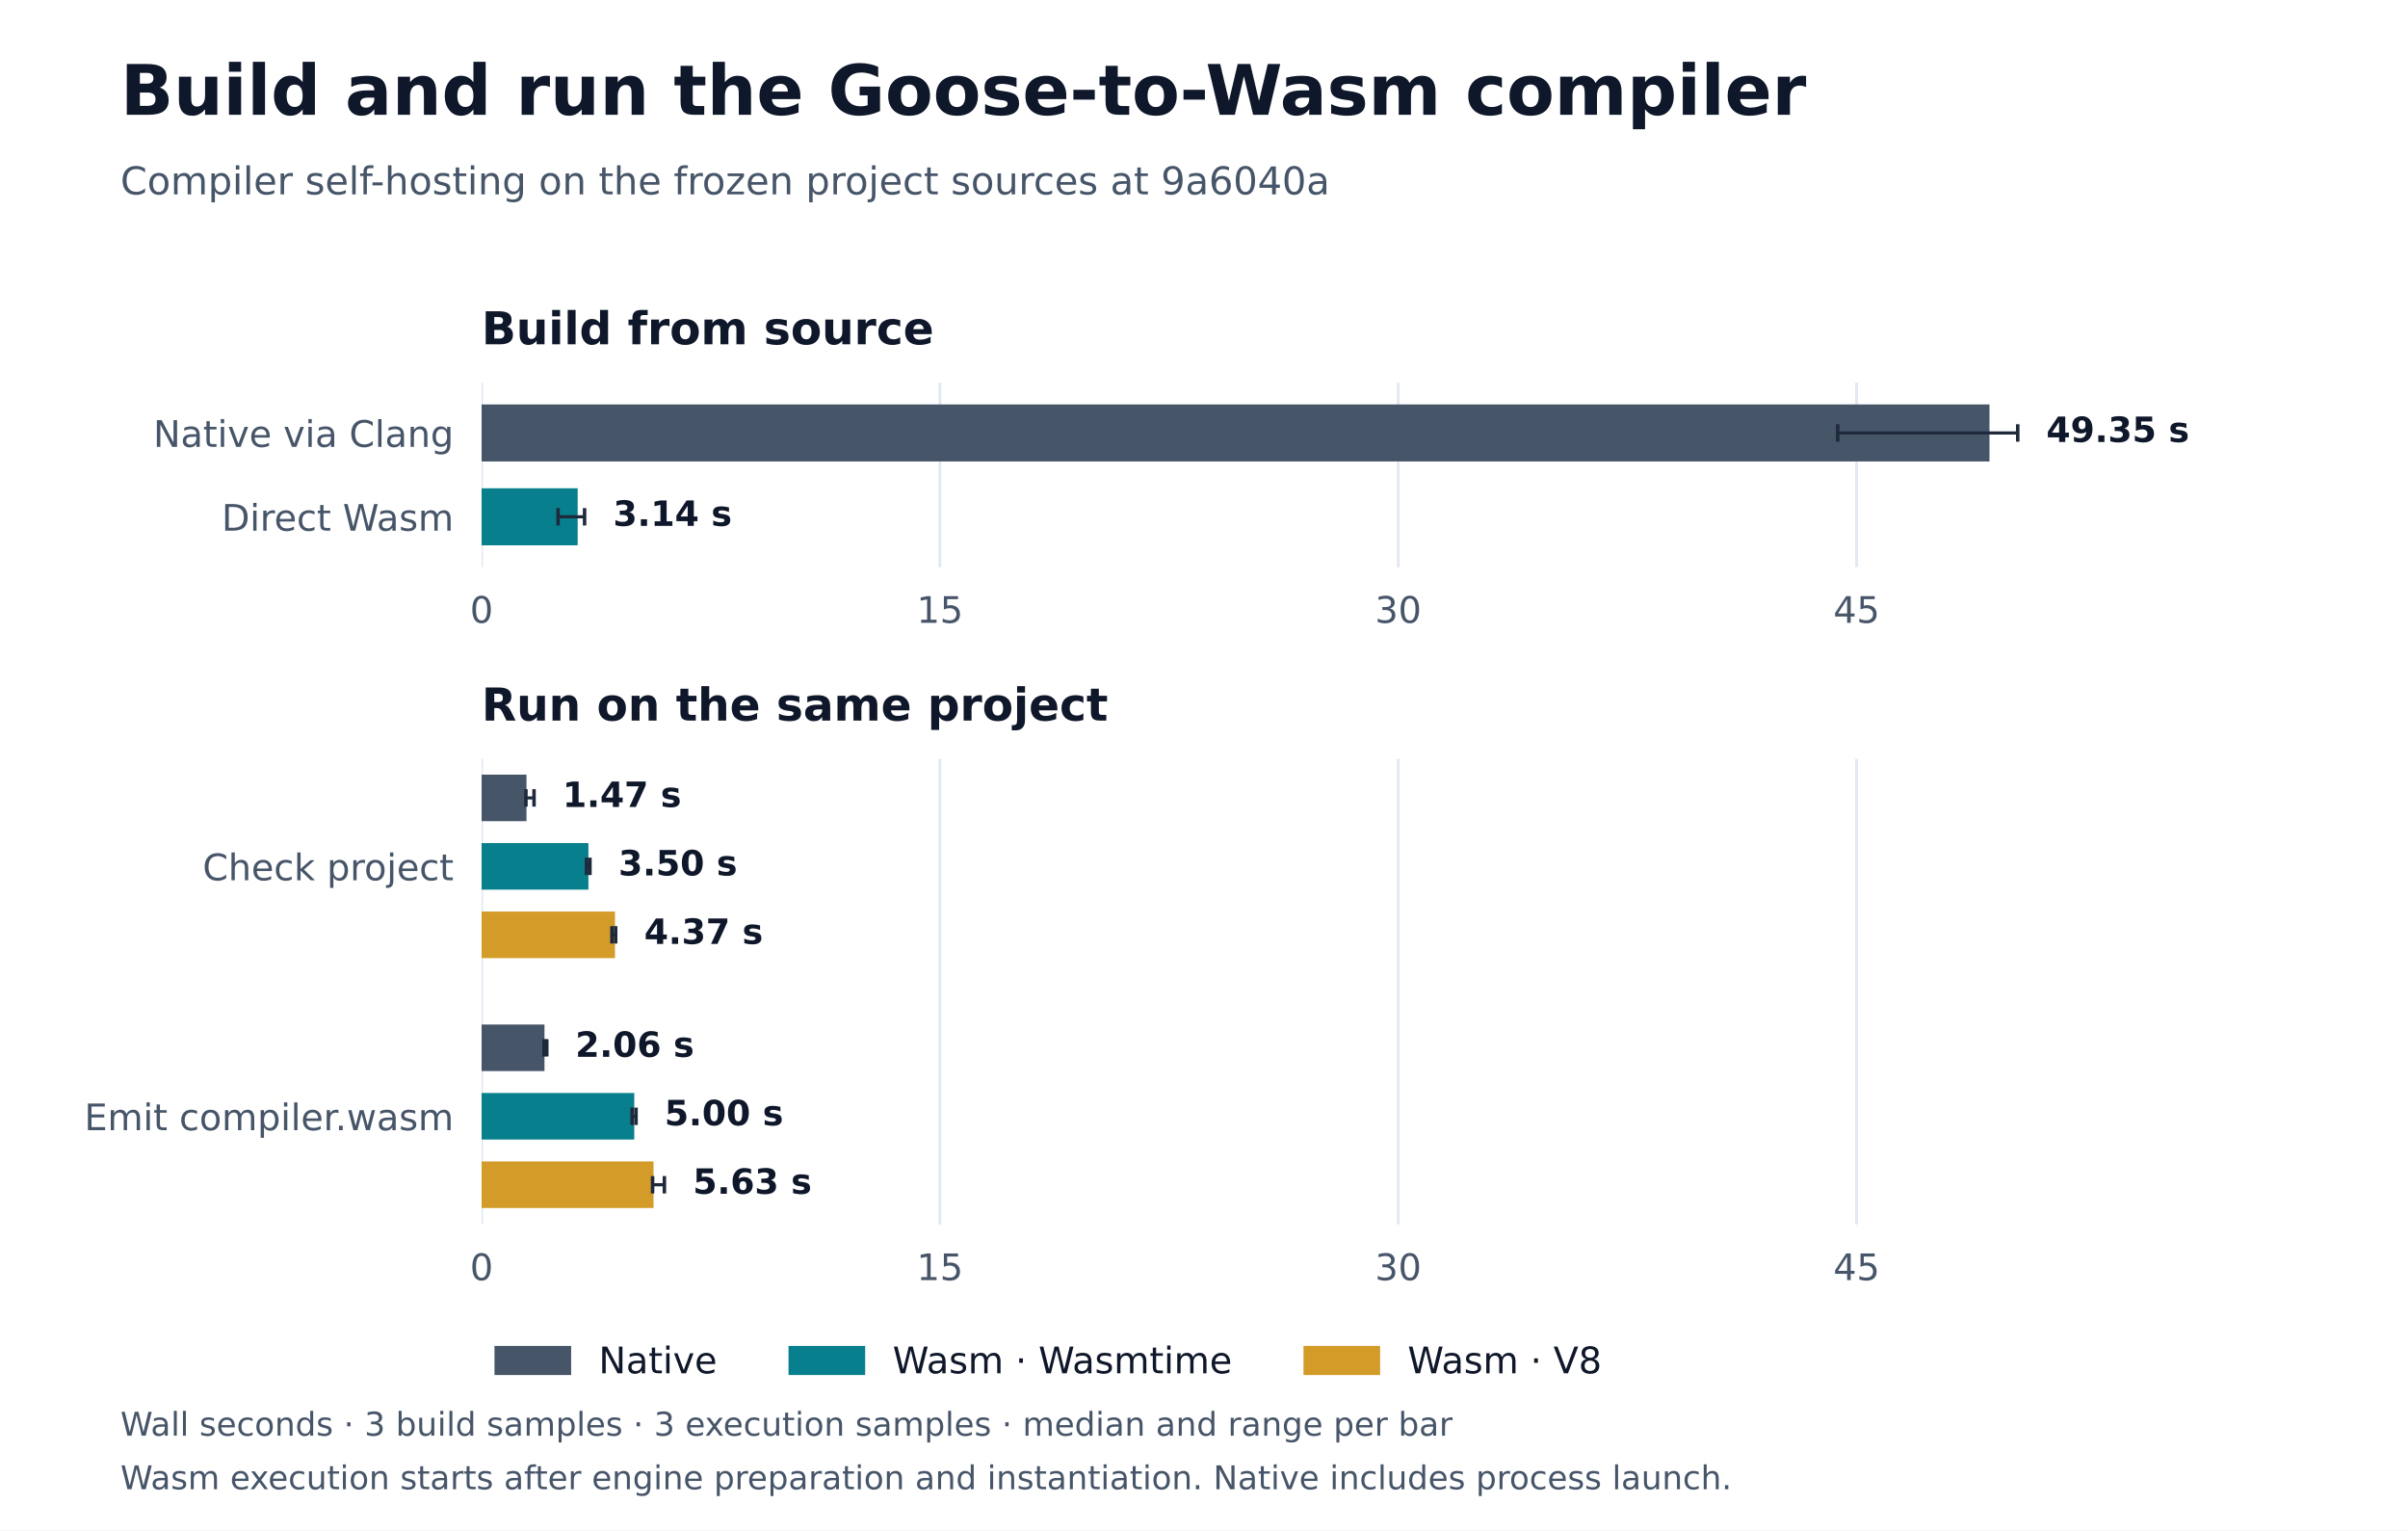
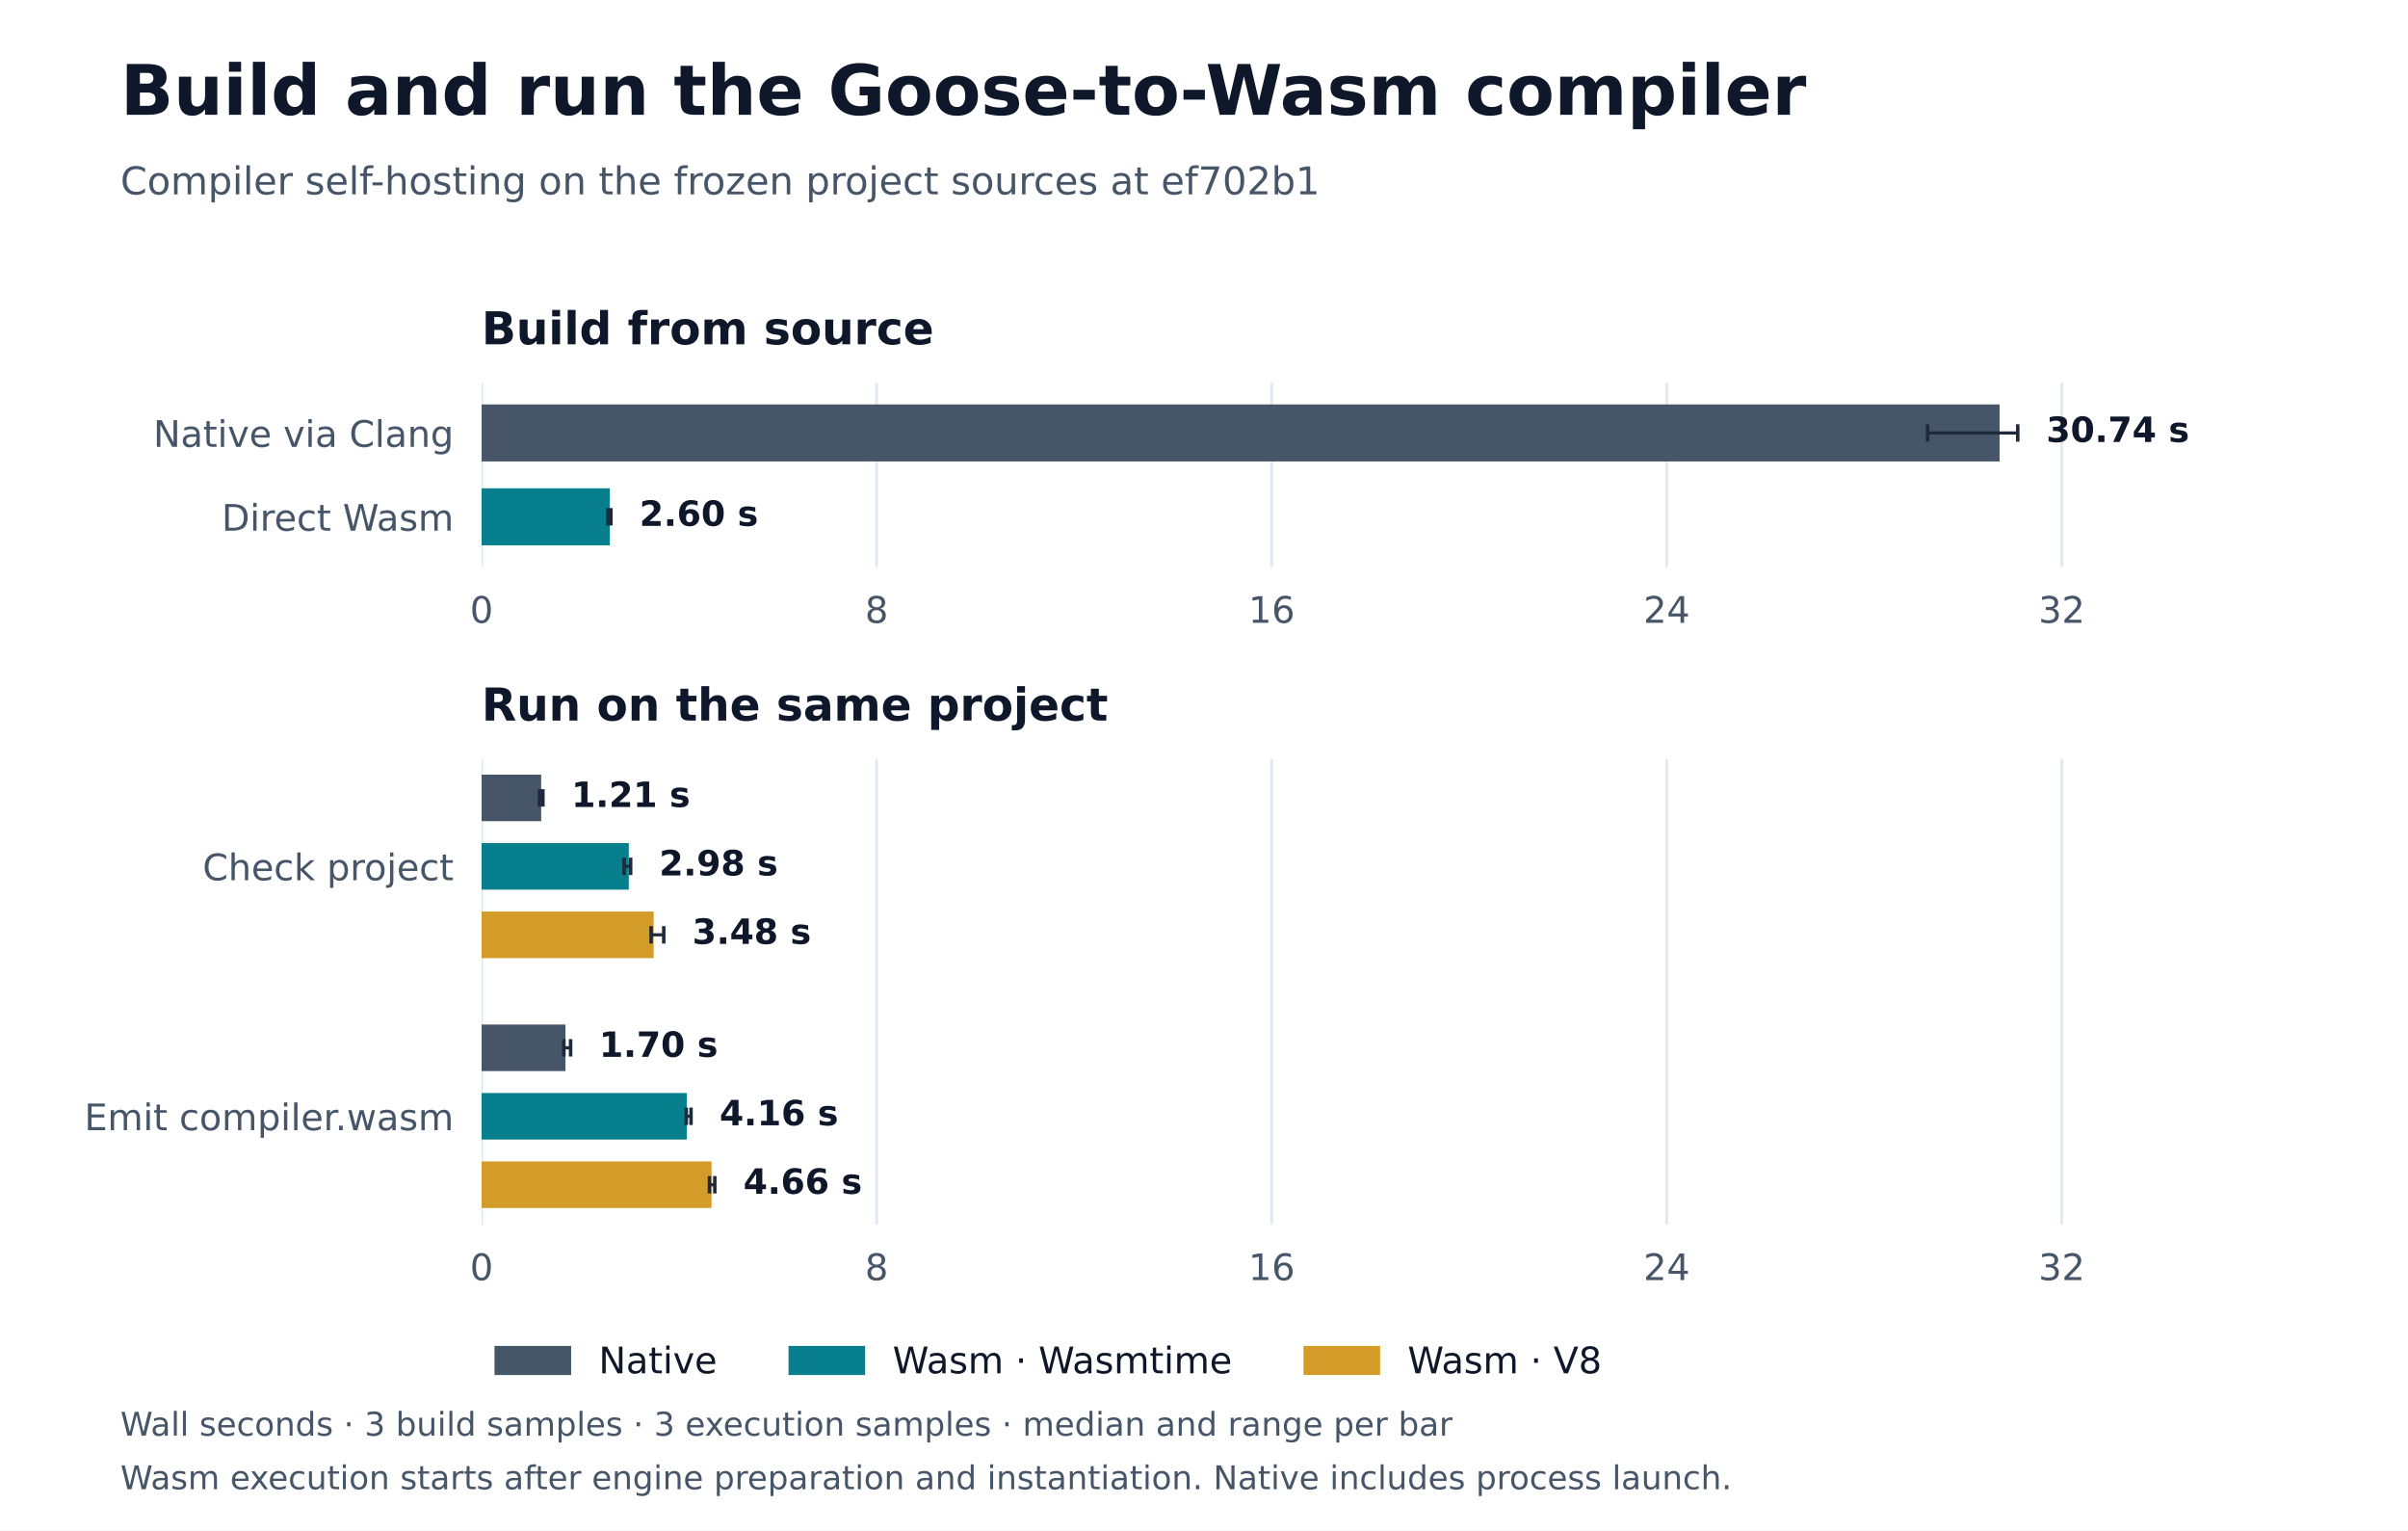
<svg xmlns="http://www.w3.org/2000/svg" xmlns:xlink="http://www.w3.org/1999/xlink" width="691.2pt" height="439.2pt" viewBox="0 0 691.2 439.2" version="1.1">
  <defs>
    <style type="text/css">*{stroke-linejoin: round; stroke-linecap: butt}</style>
  </defs>
  <g id="figure_1">
    <g id="patch_1">
      <path d="M 0 439.2 L 691.2 439.2 L 691.2 0 L 0 0 z " style="fill: #ffffff" />
    </g>
    <g id="axes_1">
      <g id="patch_2">
        <path d="M 138.24 162.735 L 649.728 162.735 L 649.728 109.8 L 138.24 109.8 z " style="fill: #ffffff" />
      </g>
      <g id="matplotlib.axis_1">
        <g id="xtick_1">
          <g id="line2d_1">
            <path d="M 138.24 162.735 L 138.24 109.8 " clip-path="url(#p8ee280f286)" style="fill: none; stroke: #e2e8f0; stroke-width: 0.8; stroke-linecap: square" />
          </g>
          <g id="line2d_2" />
          <g id="text_1">
            <text style="font-size: 10.5px; font-family: 'DejaVu Sans'; text-anchor: middle; fill: #475569" x="138.24" y="178.713" transform="rotate(-0 138.24 178.7125)">0</text>
          </g>
        </g>
        <g id="xtick_2">
          <g id="line2d_3">
-             <path d="M 269.798 162.735 L 269.798 109.8 " clip-path="url(#p8ee280f286)" style="fill: none; stroke: #e2e8f0; stroke-width: 0.8; stroke-linecap: square" />
+             <path d="M 251.632 162.735 L 251.632 109.8 " clip-path="url(#p8ee280f286)" style="fill: none; stroke: #e2e8f0; stroke-width: 0.8; stroke-linecap: square" />
          </g>
          <g id="line2d_4" />
          <g id="text_2">
-             <text style="font-size: 10.5px; font-family: 'DejaVu Sans'; text-anchor: middle; fill: #475569" x="269.798" y="178.713" transform="rotate(-0 269.7981 178.7125)">15</text>
+             <text style="font-size: 10.5px; font-family: 'DejaVu Sans'; text-anchor: middle; fill: #475569" x="251.632" y="178.713" transform="rotate(-0 251.632 178.7125)">8</text>
          </g>
        </g>
        <g id="xtick_3">
          <g id="line2d_5">
-             <path d="M 401.356 162.735 L 401.356 109.8 " clip-path="url(#p8ee280f286)" style="fill: none; stroke: #e2e8f0; stroke-width: 0.8; stroke-linecap: square" />
+             <path d="M 365.024 162.735 L 365.024 109.8 " clip-path="url(#p8ee280f286)" style="fill: none; stroke: #e2e8f0; stroke-width: 0.8; stroke-linecap: square" />
          </g>
          <g id="line2d_6" />
          <g id="text_3">
-             <text style="font-size: 10.5px; font-family: 'DejaVu Sans'; text-anchor: middle; fill: #475569" x="401.356" y="178.713" transform="rotate(-0 401.3562 178.7125)">30</text>
+             <text style="font-size: 10.5px; font-family: 'DejaVu Sans'; text-anchor: middle; fill: #475569" x="365.024" y="178.713" transform="rotate(-0 365.024 178.7125)">16</text>
          </g>
        </g>
        <g id="xtick_4">
          <g id="line2d_7">
-             <path d="M 532.914 162.735 L 532.914 109.8 " clip-path="url(#p8ee280f286)" style="fill: none; stroke: #e2e8f0; stroke-width: 0.8; stroke-linecap: square" />
+             <path d="M 478.416 162.735 L 478.416 109.8 " clip-path="url(#p8ee280f286)" style="fill: none; stroke: #e2e8f0; stroke-width: 0.8; stroke-linecap: square" />
          </g>
          <g id="line2d_8" />
          <g id="text_4">
-             <text style="font-size: 10.5px; font-family: 'DejaVu Sans'; text-anchor: middle; fill: #475569" x="532.914" y="178.713" transform="rotate(-0 532.9143 178.7125)">45</text>
+             <text style="font-size: 10.5px; font-family: 'DejaVu Sans'; text-anchor: middle; fill: #475569" x="478.416" y="178.713" transform="rotate(-0 478.416 178.7125)">24</text>
+           </g>
+         </g>
+         <g id="xtick_5">
+           <g id="line2d_9">
+             <path d="M 591.808 162.735 L 591.808 109.8 " clip-path="url(#p8ee280f286)" style="fill: none; stroke: #e2e8f0; stroke-width: 0.8; stroke-linecap: square" />
+           </g>
+           <g id="line2d_10" />
+           <g id="text_5">
+             <text style="font-size: 10.5px; font-family: 'DejaVu Sans'; text-anchor: middle; fill: #475569" x="591.808" y="178.713" transform="rotate(-0 591.8081 178.7125)">32</text>
          </g>
        </g>
      </g>
      <g id="matplotlib.axis_2">
        <g id="ytick_1">
-           <g id="line2d_9" />
-           <g id="text_5">
+           <g id="line2d_11" />
+           <g id="text_6">
            <text style="font-size: 10.5px; font-family: 'DejaVu Sans'; text-anchor: end; fill: #475569" x="130.24" y="128.226" transform="rotate(-0 130.24 128.226)">Native via Clang</text>
          </g>
        </g>
        <g id="ytick_2">
-           <g id="line2d_10" />
-           <g id="text_6">
+           <g id="line2d_12" />
+           <g id="text_7">
            <text style="font-size: 10.5px; font-family: 'DejaVu Sans'; text-anchor: end; fill: #475569" x="130.24" y="152.287" transform="rotate(-0 130.24 152.2874)">Direct Wasm</text>
          </g>
        </g>
      </g>
      <g id="patch_3">
-         <path d="M 138.24 116.056 L 571.067 116.056 L 571.067 132.418 L 138.24 132.418 z " clip-path="url(#p8ee280f286)" style="fill: #475569" />
+         <path d="M 138.24 116.056 L 573.972 116.056 L 573.972 132.418 L 138.24 132.418 z " clip-path="url(#p8ee280f286)" style="fill: #475569" />
      </g>
      <g id="patch_4">
-         <path d="M 138.24 140.117 L 165.819 140.117 L 165.819 156.479 L 138.24 156.479 z " clip-path="url(#p8ee280f286)" style="fill: #087f8c" />
+         <path d="M 138.24 140.117 L 175.054 140.117 L 175.054 156.479 L 138.24 156.479 z " clip-path="url(#p8ee280f286)" style="fill: #087f8c" />
      </g>
      <g id="LineCollection_1">
-         <path d="M 527.498 124.237 L 579.178 124.237 " clip-path="url(#p8ee280f286)" style="fill: none; stroke: #1e293b; stroke-width: 0.9" />
-       </g>
-       <g id="line2d_11">
+         <path d="M 553.301 124.237 L 579.178 124.237 " clip-path="url(#p8ee280f286)" style="fill: none; stroke: #1e293b; stroke-width: 0.9" />
+       </g>
+       <g id="line2d_13">
        <defs>
          <path id="m0acf684bec" d="M 0 2.5 L 0 -2.5 " style="stroke: #1e293b" />
        </defs>
        <g clip-path="url(#p8ee280f286)">
-           <use xlink:href="#m0acf684bec" x="527.498" y="124.237" style="fill: #1f77b4; stroke: #1e293b" />
-         </g>
-       </g>
-       <g id="line2d_12">
+           <use xlink:href="#m0acf684bec" x="553.301" y="124.237" style="fill: #1f77b4; stroke: #1e293b" />
+         </g>
+       </g>
+       <g id="line2d_14">
        <g clip-path="url(#p8ee280f286)">
          <use xlink:href="#m0acf684bec" x="579.178" y="124.237" style="fill: #1f77b4; stroke: #1e293b" />
        </g>
      </g>
      <g id="LineCollection_2">
-         <path d="M 160.188 148.298 L 167.8 148.298 " clip-path="url(#p8ee280f286)" style="fill: none; stroke: #1e293b; stroke-width: 0.9" />
-       </g>
-       <g id="line2d_13">
+         <path d="M 174.466 148.298 L 175.356 148.298 " clip-path="url(#p8ee280f286)" style="fill: none; stroke: #1e293b; stroke-width: 0.9" />
+       </g>
+       <g id="line2d_15">
        <g clip-path="url(#p8ee280f286)">
-           <use xlink:href="#m0acf684bec" x="160.188" y="148.298" style="fill: #1f77b4; stroke: #1e293b" />
-         </g>
-       </g>
-       <g id="line2d_14">
+           <use xlink:href="#m0acf684bec" x="174.466" y="148.298" style="fill: #1f77b4; stroke: #1e293b" />
+         </g>
+       </g>
+       <g id="line2d_16">
        <g clip-path="url(#p8ee280f286)">
-           <use xlink:href="#m0acf684bec" x="167.8" y="148.298" style="fill: #1f77b4; stroke: #1e293b" />
-         </g>
-       </g>
-       <g id="text_7">
-         <text style="font-weight: 700; font-size: 10px; font-family: 'DejaVu Sans'; text-anchor: start; fill: #0f172a" x="587.362" y="126.834" transform="rotate(-0 587.3617 126.8345)">49.35 s</text>
+           <use xlink:href="#m0acf684bec" x="175.356" y="148.298" style="fill: #1f77b4; stroke: #1e293b" />
+         </g>
      </g>
      <g id="text_8">
-         <text style="font-weight: 700; font-size: 10px; font-family: 'DejaVu Sans'; text-anchor: start; fill: #0f172a" x="175.984" y="150.896" transform="rotate(-0 175.984 150.8958)">3.14 s</text>
+         <text style="font-weight: 700; font-size: 10px; font-family: 'DejaVu Sans'; text-anchor: start; fill: #0f172a" x="587.362" y="126.834" transform="rotate(-0 587.3617 126.8345)">30.74 s</text>
      </g>
      <g id="text_9">
+         <text style="font-weight: 700; font-size: 10px; font-family: 'DejaVu Sans'; text-anchor: start; fill: #0f172a" x="183.54" y="150.896" transform="rotate(-0 183.5398 150.8958)">2.60 s</text>
+       </g>
+       <g id="text_10">
        <text style="font-weight: 700; font-size: 13px; font-family: 'DejaVu Sans'; text-anchor: start; fill: #0f172a" x="138.24" y="98.8" transform="rotate(-0 138.24 98.8)">Build from source</text>
      </g>
    </g>
    <g id="axes_2">
      <g id="patch_5">
        <path d="M 138.24 351.36 L 649.728 351.36 L 649.728 217.762 L 138.24 217.762 z " style="fill: #ffffff" />
      </g>
      <g id="matplotlib.axis_3">
-         <g id="xtick_5">
-           <g id="line2d_15">
-             <path d="M 138.24 351.36 L 138.24 217.762 " clip-path="url(#p224face17b)" style="fill: none; stroke: #e2e8f0; stroke-width: 0.8; stroke-linecap: square" />
-           </g>
-           <g id="line2d_16" />
-           <g id="text_10">
-             <text style="font-size: 10.5px; font-family: 'DejaVu Sans'; text-anchor: middle; fill: #475569" x="138.24" y="367.338" transform="rotate(-0 138.24 367.3375)">0</text>
-           </g>
-         </g>
        <g id="xtick_6">
          <g id="line2d_17">
-             <path d="M 269.798 351.36 L 269.798 217.762 " clip-path="url(#p224face17b)" style="fill: none; stroke: #e2e8f0; stroke-width: 0.8; stroke-linecap: square" />
+             <path d="M 138.24 351.36 L 138.24 217.762 " clip-path="url(#p224face17b)" style="fill: none; stroke: #e2e8f0; stroke-width: 0.8; stroke-linecap: square" />
          </g>
          <g id="line2d_18" />
          <g id="text_11">
-             <text style="font-size: 10.5px; font-family: 'DejaVu Sans'; text-anchor: middle; fill: #475569" x="269.798" y="367.338" transform="rotate(-0 269.7981 367.3375)">15</text>
+             <text style="font-size: 10.5px; font-family: 'DejaVu Sans'; text-anchor: middle; fill: #475569" x="138.24" y="367.338" transform="rotate(-0 138.24 367.3375)">0</text>
          </g>
        </g>
        <g id="xtick_7">
          <g id="line2d_19">
-             <path d="M 401.356 351.36 L 401.356 217.762 " clip-path="url(#p224face17b)" style="fill: none; stroke: #e2e8f0; stroke-width: 0.8; stroke-linecap: square" />
+             <path d="M 251.632 351.36 L 251.632 217.762 " clip-path="url(#p224face17b)" style="fill: none; stroke: #e2e8f0; stroke-width: 0.8; stroke-linecap: square" />
          </g>
          <g id="line2d_20" />
          <g id="text_12">
-             <text style="font-size: 10.5px; font-family: 'DejaVu Sans'; text-anchor: middle; fill: #475569" x="401.356" y="367.338" transform="rotate(-0 401.3562 367.3375)">30</text>
+             <text style="font-size: 10.5px; font-family: 'DejaVu Sans'; text-anchor: middle; fill: #475569" x="251.632" y="367.338" transform="rotate(-0 251.632 367.3375)">8</text>
          </g>
        </g>
        <g id="xtick_8">
          <g id="line2d_21">
-             <path d="M 532.914 351.36 L 532.914 217.762 " clip-path="url(#p224face17b)" style="fill: none; stroke: #e2e8f0; stroke-width: 0.8; stroke-linecap: square" />
+             <path d="M 365.024 351.36 L 365.024 217.762 " clip-path="url(#p224face17b)" style="fill: none; stroke: #e2e8f0; stroke-width: 0.8; stroke-linecap: square" />
          </g>
          <g id="line2d_22" />
          <g id="text_13">
-             <text style="font-size: 10.5px; font-family: 'DejaVu Sans'; text-anchor: middle; fill: #475569" x="532.914" y="367.338" transform="rotate(-0 532.9143 367.3375)">45</text>
+             <text style="font-size: 10.5px; font-family: 'DejaVu Sans'; text-anchor: middle; fill: #475569" x="365.024" y="367.338" transform="rotate(-0 365.024 367.3375)">16</text>
+           </g>
+         </g>
+         <g id="xtick_9">
+           <g id="line2d_23">
+             <path d="M 478.416 351.36 L 478.416 217.762 " clip-path="url(#p224face17b)" style="fill: none; stroke: #e2e8f0; stroke-width: 0.8; stroke-linecap: square" />
+           </g>
+           <g id="line2d_24" />
+           <g id="text_14">
+             <text style="font-size: 10.5px; font-family: 'DejaVu Sans'; text-anchor: middle; fill: #475569" x="478.416" y="367.338" transform="rotate(-0 478.416 367.3375)">24</text>
+           </g>
+         </g>
+         <g id="xtick_10">
+           <g id="line2d_25">
+             <path d="M 591.808 351.36 L 591.808 217.762 " clip-path="url(#p224face17b)" style="fill: none; stroke: #e2e8f0; stroke-width: 0.8; stroke-linecap: square" />
+           </g>
+           <g id="line2d_26" />
+           <g id="text_15">
+             <text style="font-size: 10.5px; font-family: 'DejaVu Sans'; text-anchor: middle; fill: #475569" x="591.808" y="367.338" transform="rotate(-0 591.8081 367.3375)">32</text>
          </g>
        </g>
      </g>
      <g id="matplotlib.axis_4">
        <g id="ytick_3">
-           <g id="line2d_23" />
-           <g id="text_14">
+           <g id="line2d_27" />
+           <g id="text_16">
            <text style="font-size: 10.5px; font-family: 'DejaVu Sans'; text-anchor: end; fill: #475569" x="130.24" y="252.597" transform="rotate(-0 130.24 252.5967)">Check project</text>
          </g>
        </g>
        <g id="ytick_4">
-           <g id="line2d_24" />
-           <g id="text_15">
+           <g id="line2d_28" />
+           <g id="text_17">
            <text style="font-size: 10.5px; font-family: 'DejaVu Sans'; text-anchor: end; fill: #475569" x="130.24" y="324.307" transform="rotate(-0 130.24 324.3073)">Emit compiler.wasm</text>
          </g>
        </g>
      </g>
      <g id="patch_6">
-         <path d="M 138.24 222.281 L 151.127 222.281 L 151.127 235.641 L 138.24 235.641 z " clip-path="url(#p224face17b)" style="fill: #475569" />
+         <path d="M 138.24 222.281 L 155.342 222.281 L 155.342 235.641 L 138.24 235.641 z " clip-path="url(#p224face17b)" style="fill: #475569" />
      </g>
      <g id="patch_7">
-         <path d="M 138.24 241.928 L 168.899 241.928 L 168.899 255.287 L 138.24 255.287 z " clip-path="url(#p224face17b)" style="fill: #087f8c" />
+         <path d="M 138.24 241.928 L 180.498 241.928 L 180.498 255.287 L 138.24 255.287 z " clip-path="url(#p224face17b)" style="fill: #087f8c" />
      </g>
      <g id="patch_8">
-         <path d="M 138.24 261.574 L 176.533 261.574 L 176.533 274.934 L 138.24 274.934 z " clip-path="url(#p224face17b)" style="fill: #d39b28" />
+         <path d="M 138.24 261.574 L 187.626 261.574 L 187.626 274.934 L 138.24 274.934 z " clip-path="url(#p224face17b)" style="fill: #d39b28" />
      </g>
      <g id="patch_9">
-         <path d="M 138.24 293.992 L 156.289 293.992 L 156.289 307.351 L 138.24 307.351 z " clip-path="url(#p224face17b)" style="fill: #475569" />
+         <path d="M 138.24 293.992 L 162.314 293.992 L 162.314 307.351 L 138.24 307.351 z " clip-path="url(#p224face17b)" style="fill: #475569" />
      </g>
      <g id="patch_10">
-         <path d="M 138.24 313.638 L 182.061 313.638 L 182.061 326.998 L 138.24 326.998 z " clip-path="url(#p224face17b)" style="fill: #087f8c" />
+         <path d="M 138.24 313.638 L 197.138 313.638 L 197.138 326.998 L 138.24 326.998 z " clip-path="url(#p224face17b)" style="fill: #087f8c" />
      </g>
      <g id="patch_11">
-         <path d="M 138.24 333.285 L 187.593 333.285 L 187.593 346.645 L 138.24 346.645 z " clip-path="url(#p224face17b)" style="fill: #d39b28" />
+         <path d="M 138.24 333.285 L 204.242 333.285 L 204.242 346.645 L 138.24 346.645 z " clip-path="url(#p224face17b)" style="fill: #d39b28" />
      </g>
      <g id="LineCollection_3">
-         <path d="M 150.965 228.961 L 153.29 228.961 " clip-path="url(#p224face17b)" style="fill: none; stroke: #1e293b; stroke-width: 0.9" />
-       </g>
-       <g id="line2d_25">
-         <g clip-path="url(#p224face17b)">
-           <use xlink:href="#m0acf684bec" x="150.965" y="228.961" style="fill: #1f77b4; stroke: #1e293b" />
-         </g>
-       </g>
-       <g id="line2d_26">
-         <g clip-path="url(#p224face17b)">
-           <use xlink:href="#m0acf684bec" x="153.29" y="228.961" style="fill: #1f77b4; stroke: #1e293b" />
+         <path d="M 154.864 228.961 L 155.835 228.961 " clip-path="url(#p224face17b)" style="fill: none; stroke: #1e293b; stroke-width: 0.9" />
+       </g>
+       <g id="line2d_29">
+         <g clip-path="url(#p224face17b)">
+           <use xlink:href="#m0acf684bec" x="154.864" y="228.961" style="fill: #1f77b4; stroke: #1e293b" />
+         </g>
+       </g>
+       <g id="line2d_30">
+         <g clip-path="url(#p224face17b)">
+           <use xlink:href="#m0acf684bec" x="155.835" y="228.961" style="fill: #1f77b4; stroke: #1e293b" />
        </g>
      </g>
      <g id="LineCollection_4">
-         <path d="M 168.366 248.608 L 169.34 248.608 " clip-path="url(#p224face17b)" style="fill: none; stroke: #1e293b; stroke-width: 0.9" />
-       </g>
-       <g id="line2d_27">
-         <g clip-path="url(#p224face17b)">
-           <use xlink:href="#m0acf684bec" x="168.366" y="248.608" style="fill: #1f77b4; stroke: #1e293b" />
-         </g>
-       </g>
-       <g id="line2d_28">
-         <g clip-path="url(#p224face17b)">
-           <use xlink:href="#m0acf684bec" x="169.34" y="248.608" style="fill: #1f77b4; stroke: #1e293b" />
+         <path d="M 179.141 248.608 L 181.023 248.608 " clip-path="url(#p224face17b)" style="fill: none; stroke: #1e293b; stroke-width: 0.9" />
+       </g>
+       <g id="line2d_31">
+         <g clip-path="url(#p224face17b)">
+           <use xlink:href="#m0acf684bec" x="179.141" y="248.608" style="fill: #1f77b4; stroke: #1e293b" />
+         </g>
+       </g>
+       <g id="line2d_32">
+         <g clip-path="url(#p224face17b)">
+           <use xlink:href="#m0acf684bec" x="181.023" y="248.608" style="fill: #1f77b4; stroke: #1e293b" />
        </g>
      </g>
      <g id="LineCollection_5">
-         <path d="M 175.654 268.254 L 176.723 268.254 " clip-path="url(#p224face17b)" style="fill: none; stroke: #1e293b; stroke-width: 0.9" />
-       </g>
-       <g id="line2d_29">
-         <g clip-path="url(#p224face17b)">
-           <use xlink:href="#m0acf684bec" x="175.654" y="268.254" style="fill: #1f77b4; stroke: #1e293b" />
-         </g>
-       </g>
-       <g id="line2d_30">
-         <g clip-path="url(#p224face17b)">
-           <use xlink:href="#m0acf684bec" x="176.723" y="268.254" style="fill: #1f77b4; stroke: #1e293b" />
+         <path d="M 186.902 268.254 L 190.525 268.254 " clip-path="url(#p224face17b)" style="fill: none; stroke: #1e293b; stroke-width: 0.9" />
+       </g>
+       <g id="line2d_33">
+         <g clip-path="url(#p224face17b)">
+           <use xlink:href="#m0acf684bec" x="186.902" y="268.254" style="fill: #1f77b4; stroke: #1e293b" />
+         </g>
+       </g>
+       <g id="line2d_34">
+         <g clip-path="url(#p224face17b)">
+           <use xlink:href="#m0acf684bec" x="190.525" y="268.254" style="fill: #1f77b4; stroke: #1e293b" />
        </g>
      </g>
      <g id="LineCollection_6">
-         <path d="M 156.167 300.671 L 156.95 300.671 " clip-path="url(#p224face17b)" style="fill: none; stroke: #1e293b; stroke-width: 0.9" />
-       </g>
-       <g id="line2d_31">
-         <g clip-path="url(#p224face17b)">
-           <use xlink:href="#m0acf684bec" x="156.167" y="300.671" style="fill: #1f77b4; stroke: #1e293b" />
-         </g>
-       </g>
-       <g id="line2d_32">
-         <g clip-path="url(#p224face17b)">
-           <use xlink:href="#m0acf684bec" x="156.95" y="300.671" style="fill: #1f77b4; stroke: #1e293b" />
+         <path d="M 161.84 300.671 L 163.787 300.671 " clip-path="url(#p224face17b)" style="fill: none; stroke: #1e293b; stroke-width: 0.9" />
+       </g>
+       <g id="line2d_35">
+         <g clip-path="url(#p224face17b)">
+           <use xlink:href="#m0acf684bec" x="161.84" y="300.671" style="fill: #1f77b4; stroke: #1e293b" />
+         </g>
+       </g>
+       <g id="line2d_36">
+         <g clip-path="url(#p224face17b)">
+           <use xlink:href="#m0acf684bec" x="163.787" y="300.671" style="fill: #1f77b4; stroke: #1e293b" />
        </g>
      </g>
      <g id="LineCollection_7">
-         <path d="M 181.444 320.318 L 182.566 320.318 " clip-path="url(#p224face17b)" style="fill: none; stroke: #1e293b; stroke-width: 0.9" />
-       </g>
-       <g id="line2d_33">
-         <g clip-path="url(#p224face17b)">
-           <use xlink:href="#m0acf684bec" x="181.444" y="320.318" style="fill: #1f77b4; stroke: #1e293b" />
-         </g>
-       </g>
-       <g id="line2d_34">
-         <g clip-path="url(#p224face17b)">
-           <use xlink:href="#m0acf684bec" x="182.566" y="320.318" style="fill: #1f77b4; stroke: #1e293b" />
+         <path d="M 196.989 320.318 L 198.353 320.318 " clip-path="url(#p224face17b)" style="fill: none; stroke: #1e293b; stroke-width: 0.9" />
+       </g>
+       <g id="line2d_37">
+         <g clip-path="url(#p224face17b)">
+           <use xlink:href="#m0acf684bec" x="196.989" y="320.318" style="fill: #1f77b4; stroke: #1e293b" />
+         </g>
+       </g>
+       <g id="line2d_38">
+         <g clip-path="url(#p224face17b)">
+           <use xlink:href="#m0acf684bec" x="198.353" y="320.318" style="fill: #1f77b4; stroke: #1e293b" />
        </g>
      </g>
      <g id="LineCollection_8">
-         <path d="M 187.322 339.965 L 190.708 339.965 " clip-path="url(#p224face17b)" style="fill: none; stroke: #1e293b; stroke-width: 0.9" />
-       </g>
-       <g id="line2d_35">
-         <g clip-path="url(#p224face17b)">
-           <use xlink:href="#m0acf684bec" x="187.322" y="339.965" style="fill: #1f77b4; stroke: #1e293b" />
-         </g>
-       </g>
-       <g id="line2d_36">
-         <g clip-path="url(#p224face17b)">
-           <use xlink:href="#m0acf684bec" x="190.708" y="339.965" style="fill: #1f77b4; stroke: #1e293b" />
-         </g>
-       </g>
-       <g id="text_16">
-         <text style="font-weight: 700; font-size: 10px; font-family: 'DejaVu Sans'; text-anchor: start; fill: #0f172a" x="161.474" y="231.558" transform="rotate(-0 161.4742 231.5585)">1.47 s</text>
-       </g>
-       <g id="text_17">
-         <text style="font-weight: 700; font-size: 10px; font-family: 'DejaVu Sans'; text-anchor: start; fill: #0f172a" x="177.524" y="251.205" transform="rotate(-0 177.524 251.2052)">3.50 s</text>
+         <path d="M 203.65 339.965 L 205.18 339.965 " clip-path="url(#p224face17b)" style="fill: none; stroke: #1e293b; stroke-width: 0.9" />
+       </g>
+       <g id="line2d_39">
+         <g clip-path="url(#p224face17b)">
+           <use xlink:href="#m0acf684bec" x="203.65" y="339.965" style="fill: #1f77b4; stroke: #1e293b" />
+         </g>
+       </g>
+       <g id="line2d_40">
+         <g clip-path="url(#p224face17b)">
+           <use xlink:href="#m0acf684bec" x="205.18" y="339.965" style="fill: #1f77b4; stroke: #1e293b" />
+         </g>
      </g>
      <g id="text_18">
-         <text style="font-weight: 700; font-size: 10px; font-family: 'DejaVu Sans'; text-anchor: start; fill: #0f172a" x="184.906" y="270.852" transform="rotate(-0 184.9064 270.8519)">4.37 s</text>
+         <text style="font-weight: 700; font-size: 10px; font-family: 'DejaVu Sans'; text-anchor: start; fill: #0f172a" x="164.019" y="231.558" transform="rotate(-0 164.0191 231.5585)">1.21 s</text>
      </g>
      <g id="text_19">
-         <text style="font-weight: 700; font-size: 10px; font-family: 'DejaVu Sans'; text-anchor: start; fill: #0f172a" x="165.134" y="303.269" transform="rotate(-0 165.1335 303.2691)">2.06 s</text>
+         <text style="font-weight: 700; font-size: 10px; font-family: 'DejaVu Sans'; text-anchor: start; fill: #0f172a" x="189.206" y="251.205" transform="rotate(-0 189.2063 251.2052)">2.98 s</text>
      </g>
      <g id="text_20">
-         <text style="font-weight: 700; font-size: 10px; font-family: 'DejaVu Sans'; text-anchor: start; fill: #0f172a" x="190.75" y="322.916" transform="rotate(-0 190.7501 322.9158)">5.00 s</text>
+         <text style="font-weight: 700; font-size: 10px; font-family: 'DejaVu Sans'; text-anchor: start; fill: #0f172a" x="198.709" y="270.852" transform="rotate(-0 198.709 270.8519)">3.48 s</text>
      </g>
      <g id="text_21">
-         <text style="font-weight: 700; font-size: 10px; font-family: 'DejaVu Sans'; text-anchor: start; fill: #0f172a" x="198.892" y="342.563" transform="rotate(-0 198.8919 342.5625)">5.63 s</text>
+         <text style="font-weight: 700; font-size: 10px; font-family: 'DejaVu Sans'; text-anchor: start; fill: #0f172a" x="171.971" y="303.269" transform="rotate(-0 171.9711 303.2691)">1.70 s</text>
      </g>
      <g id="text_22">
+         <text style="font-weight: 700; font-size: 10px; font-family: 'DejaVu Sans'; text-anchor: start; fill: #0f172a" x="206.537" y="322.916" transform="rotate(-0 206.5367 322.9158)">4.16 s</text>
+       </g>
+       <g id="text_23">
+         <text style="font-weight: 700; font-size: 10px; font-family: 'DejaVu Sans'; text-anchor: start; fill: #0f172a" x="213.364" y="342.563" transform="rotate(-0 213.3635 342.5625)">4.66 s</text>
+       </g>
+       <g id="text_24">
        <text style="font-weight: 700; font-size: 13px; font-family: 'DejaVu Sans'; text-anchor: start; fill: #0f172a" x="138.24" y="206.762" transform="rotate(-0 138.24 206.7622)">Run on the same project</text>
      </g>
      <g id="legend_1">
        <g id="patch_12">
          <path d="M 142.44 394.069 L 163.44 394.069 L 163.44 386.719 L 142.44 386.719 z " style="fill: #475569; stroke: #475569; stroke-linejoin: miter" />
        </g>
-         <g id="text_23">
+         <g id="text_25">
          <text style="font-size: 10.5px; font-family: 'DejaVu Sans'; text-anchor: start; fill: #0f172a" x="171.84" y="394.069" transform="rotate(-0 171.84 394.0687)">Native</text>
        </g>
        <g id="patch_13">
          <path d="M 226.839 394.069 L 247.839 394.069 L 247.839 386.719 L 226.839 386.719 z " style="fill: #087f8c; stroke: #087f8c; stroke-linejoin: miter" />
        </g>
-         <g id="text_24">
+         <g id="text_26">
          <text style="font-size: 10.5px; font-family: 'DejaVu Sans'; text-anchor: start; fill: #0f172a" x="256.239" y="394.069" transform="rotate(-0 256.2387 394.0687)">Wasm · Wasmtime</text>
        </g>
        <g id="patch_14">
          <path d="M 374.657 394.069 L 395.657 394.069 L 395.657 386.719 L 374.657 386.719 z " style="fill: #d39b28; stroke: #d39b28; stroke-linejoin: miter" />
        </g>
-         <g id="text_25">
+         <g id="text_27">
          <text style="font-size: 10.5px; font-family: 'DejaVu Sans'; text-anchor: start; fill: #0f172a" x="404.057" y="394.069" transform="rotate(-0 404.0573 394.0687)">Wasm · V8</text>
        </g>
      </g>
    </g>
-     <g id="text_26">
+     <g id="text_28">
      <text style="font-weight: 700; font-size: 20px; font-family: 'DejaVu Sans'; text-anchor: start; fill: #0f172a" x="34.56" y="32.94" transform="rotate(-0 34.56 32.94)">Build and run the Goose-to-Wasm compiler</text>
    </g>
-     <g id="text_27">
-       <text style="font-size: 11px; font-family: 'DejaVu Sans'; text-anchor: start; fill: #475569" x="34.56" y="55.778" transform="rotate(-0 34.56 55.7784)">Compiler self-hosting on the frozen project sources at 9a6040a</text>
-     </g>
-     <g id="text_28">
+     <g id="text_29">
+       <text style="font-size: 11px; font-family: 'DejaVu Sans'; text-anchor: start; fill: #475569" x="34.56" y="55.778" transform="rotate(-0 34.56 55.7784)">Compiler self-hosting on the frozen project sources at ef702b1</text>
+     </g>
+     <g id="text_30">
      <text style="font-size: 9.4px; font-family: 'DejaVu Sans'; text-anchor: start; fill: #475569" x="34.56" y="411.97" transform="rotate(-0 34.56 411.9696)">Wall seconds · 3 build samples · 3 execution samples · median and range per bar</text>
    </g>
-     <g id="text_29">
+     <g id="text_31">
      <text style="font-size: 9.4px; font-family: 'DejaVu Sans'; text-anchor: start; fill: #475569" x="34.56" y="427.342" transform="rotate(-0 34.56 427.3416)">Wasm execution starts after engine preparation and instantiation. Native includes process launch.</text>
    </g>
  </g>
  <defs>
    <clipPath id="p8ee280f286">
      <rect x="138.24" y="109.8" width="511.488" height="52.935" />
    </clipPath>
    <clipPath id="p224face17b">
      <rect x="138.24" y="217.762" width="511.488" height="133.598" />
    </clipPath>
  </defs>
</svg>
